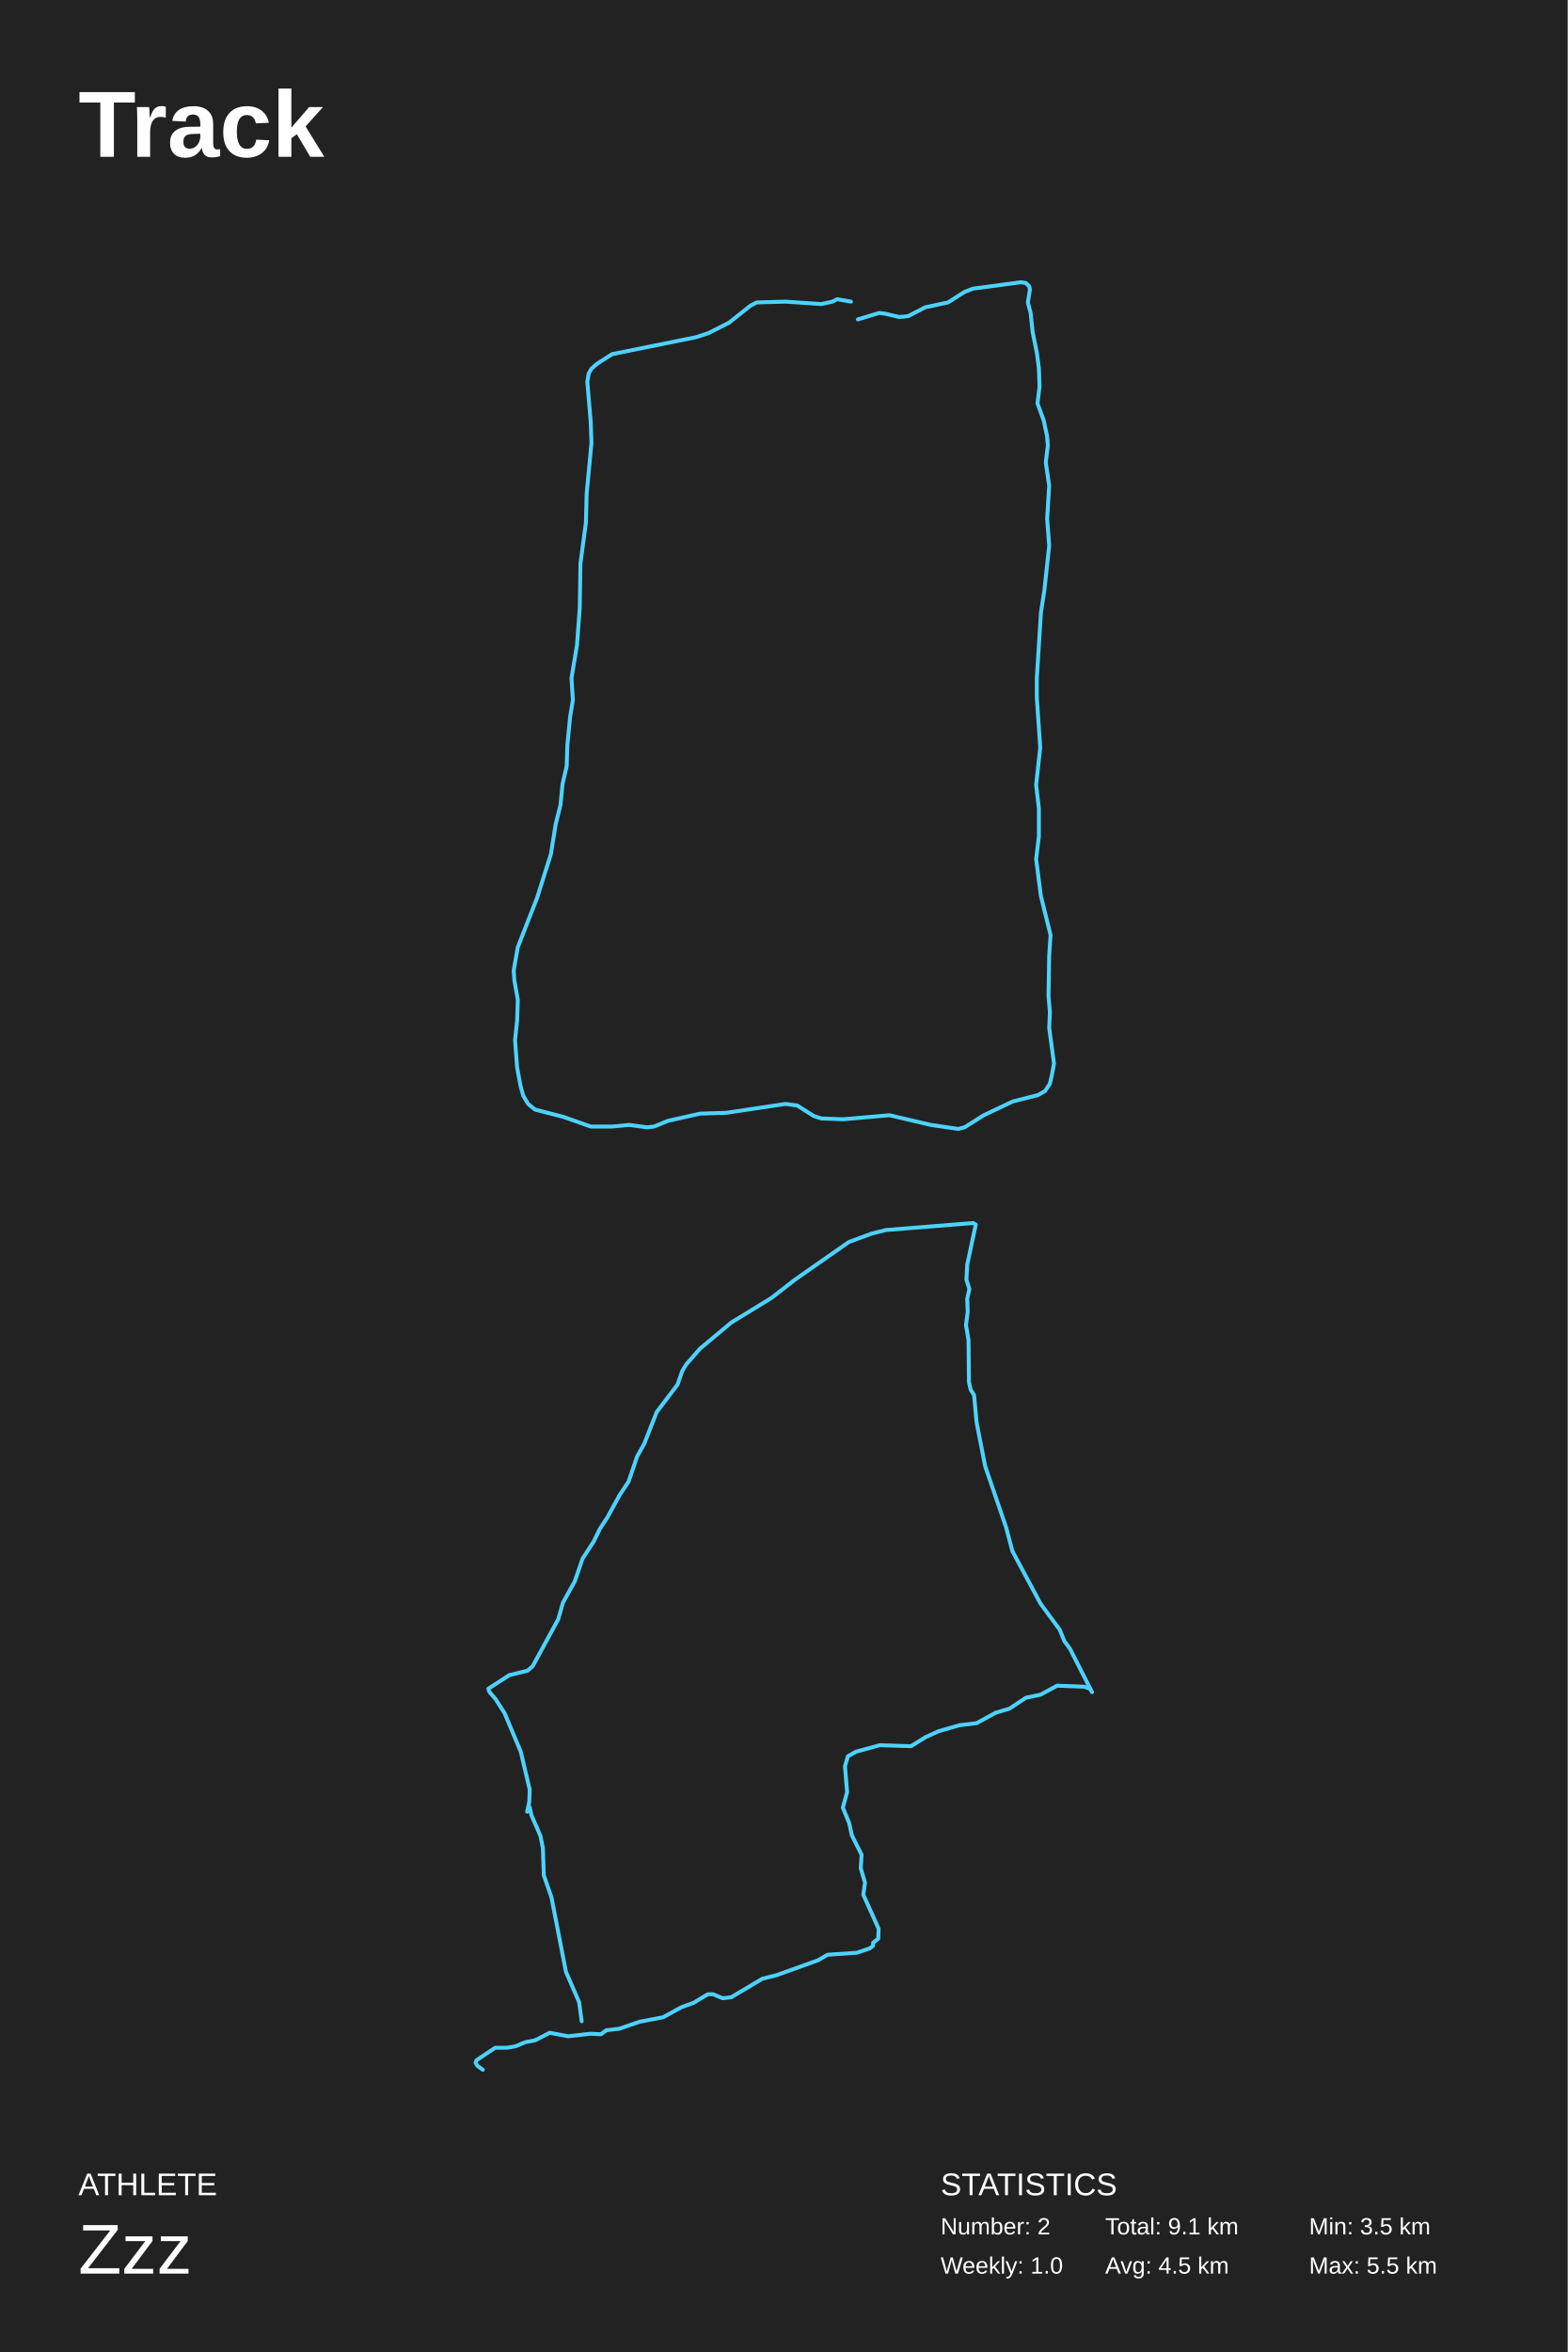
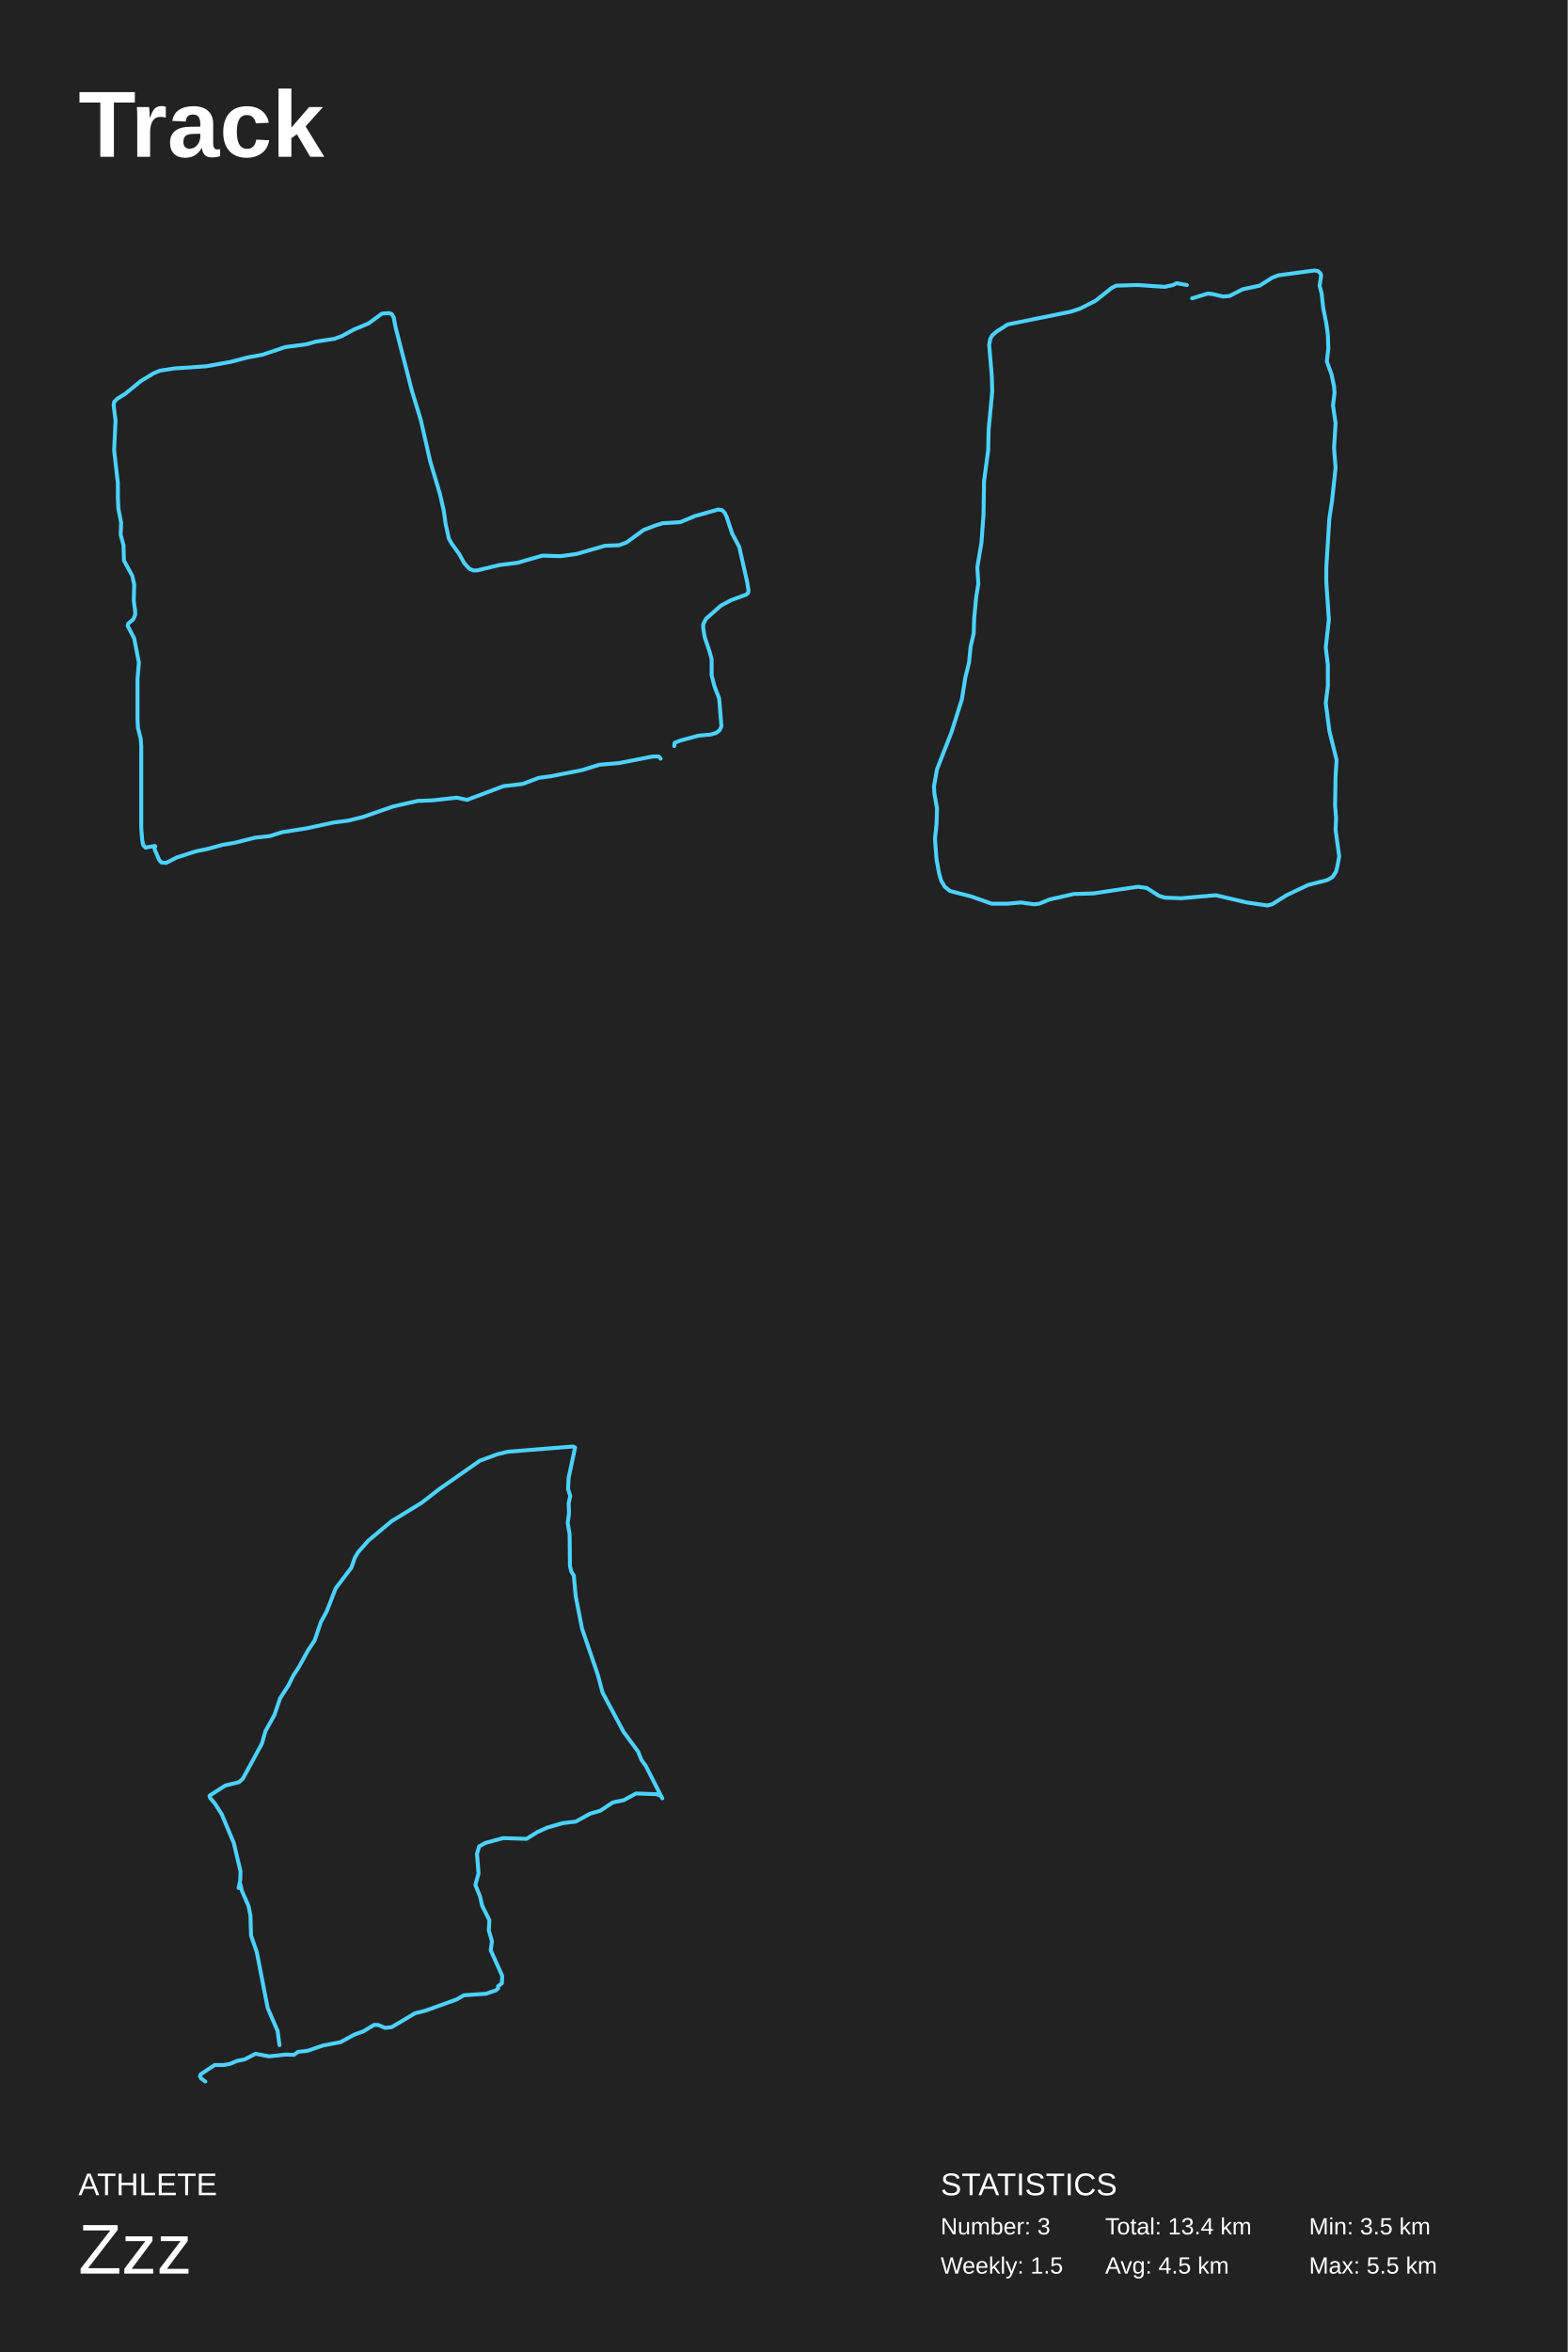
<svg xmlns="http://www.w3.org/2000/svg" baseProfile="full" height="300mm" version="1.1" viewBox="0,0,200,300" width="200mm">
  <defs />
  <rect fill="#222222" height="300" width="200" x="0" y="0" />
  <text fill="#FFFFFF" style="font-size:12px; font-family:Arial; font-weight:bold;" x="10" y="20">Track</text>
  <text fill="#FFFFFF" style="font-size:4px; font-family:Arial" x="10" y="280">ATHLETE</text>
  <text fill="#FFFFFF" style="font-size:9px; font-family:Arial" x="10" y="290">Zzz</text>
  <text fill="#FFFFFF" style="font-size:4px; font-family:Arial" x="120" y="280">STATISTICS</text>
-   <text fill="#FFFFFF" style="font-size:3px; font-family:Arial" x="120" y="285">Number: 2</text>
-   <text fill="#FFFFFF" style="font-size:3px; font-family:Arial" x="120" y="290">Weekly: 1.0</text>
-   <text fill="#FFFFFF" style="font-size:3px; font-family:Arial" x="141" y="285">Total: 9.1 km</text>
+   <text fill="#FFFFFF" style="font-size:3px; font-family:Arial" x="120" y="285">Number: 3</text>
+   <text fill="#FFFFFF" style="font-size:3px; font-family:Arial" x="120" y="290">Weekly: 1.5</text>
+   <text fill="#FFFFFF" style="font-size:3px; font-family:Arial" x="141" y="285">Total: 13.4 km</text>
  <text fill="#FFFFFF" style="font-size:3px; font-family:Arial" x="141" y="290">Avg: 4.5 km</text>
  <text fill="#FFFFFF" style="font-size:3px; font-family:Arial" x="167" y="285">Min: 3.5 km</text>
  <text fill="#FFFFFF" style="font-size:3px; font-family:Arial" x="167" y="290">Max: 5.5 km</text>
-   <polyline fill="none" points="109.44,40.741 112.162,39.916 112.953,40.019 114.709,40.432 115.851,40.328 118.046,39.195 120.944,38.576 123.051,37.237 124.105,36.824 130.252,36.0 130.867,36.103 131.306,36.515 131.394,36.928 131.13,38.576 131.482,39.916 131.745,42.39 132.272,44.966 132.535,46.924 132.623,49.295 132.36,51.459 133.15,53.623 133.589,55.684 133.677,56.818 133.414,58.982 133.853,61.971 133.589,66.196 133.853,69.597 133.238,75.265 132.799,78.15 132.272,86.498 132.272,88.971 132.711,95.36 132.184,100.101 132.535,103.089 132.535,106.696 132.184,109.581 132.799,114.322 134.028,119.268 133.853,121.845 133.765,127.1 133.941,129.058 133.853,131.119 134.467,135.653 134.204,137.096 133.941,138.229 133.326,139.157 132.448,139.672 129.199,140.496 125.51,142.248 123.051,143.794 122.261,144.0 118.749,143.485 113.48,142.248 107.596,142.763 104.786,142.66 103.82,142.351 101.712,141.012 100.22,140.806 92.667,141.939 89.33,142.042 85.203,142.97 83.447,143.691 82.569,143.794 80.286,143.485 78.09,143.691 75.368,143.691 71.855,142.454 68.255,141.527 67.377,140.806 66.762,139.775 66.411,138.538 65.972,136.168 65.708,132.665 65.972,130.192 66.059,127.512 65.62,125.039 65.533,123.802 66.059,120.814 68.518,114.528 70.275,108.963 70.889,105.15 71.504,102.677 71.767,99.998 72.294,97.73 72.382,95.051 72.733,91.444 73.085,89.28 72.909,86.498 73.612,82.272 73.963,77.532 74.051,71.864 74.753,66.608 74.841,63.001 75.456,56.509 75.368,53.932 74.929,48.676 75.104,47.646 75.456,47.027 76.158,46.409 78.09,45.172 88.804,43.008 90.384,42.493 93.019,41.153 95.741,38.989 96.531,38.576 100.22,38.473 104.786,38.783 106.191,38.473 106.806,38.164 108.562,38.473" stroke="#4dd2ff" stroke-linecap="round" stroke-linejoin="round" stroke-width="0.5" />
-   <polyline fill="none" points="61.601,264.0 60.894,263.49 60.677,263.107 60.785,262.788 63.177,261.193 64.699,261.193 65.786,261.002 66.981,260.492 68.286,260.237 70.134,259.28 72.471,259.726 75.297,259.407 76.656,259.471 77.363,258.961 78.993,258.77 81.602,257.876 84.591,257.302 86.928,256.027 88.505,255.453 90.298,254.368 90.95,254.368 92.201,254.878 93.288,254.751 97.255,252.391 99.049,251.944 104.375,250.031 105.571,249.329 109.321,249.074 111.006,248.5 111.387,248.181 111.387,247.798 112.039,247.288 112.093,246.012 110.137,241.674 110.354,240.143 109.81,238.294 109.919,236.571 108.669,234.083 108.343,232.553 107.528,230.575 108.071,228.598 107.799,225.28 108.18,224.005 109.213,223.431 112.256,222.601 116.224,222.729 118.072,221.581 119.757,220.815 122.42,220.05 124.594,219.794 127.04,218.455 128.779,217.945 130.899,216.541 132.747,216.158 134.867,215.01 138.291,215.138 139.052,215.393 139.323,215.839 136.497,210.29 135.791,209.333 135.193,207.865 132.747,204.548 129.16,197.85 128.344,194.788 125.681,187.005 124.594,181.455 124.268,177.946 123.833,177.244 123.616,176.287 123.561,170.929 123.235,169.015 123.453,167.356 123.398,165.633 123.67,164.421 123.29,163.209 123.398,161.295 124.485,156.191 124.159,156.0 113.017,156.893 111.224,157.34 108.289,158.424 101.44,163.209 98.397,165.57 93.288,168.696 89.32,172.013 87.581,173.991 87.037,174.884 86.439,176.606 83.776,180.115 82.2,184.134 81.276,185.793 80.189,188.983 79.047,190.705 77.471,193.576 76.547,194.979 75.732,196.638 74.319,198.807 73.341,201.678 71.819,204.421 71.221,206.526 67.96,212.522 67.308,213.096 64.97,213.67 62.307,215.393 62.416,215.776 63.231,216.732 64.373,218.519 66.438,223.431 67.579,228.279 67.525,229.81 67.253,231.085 67.579,230.511 67.797,231.532 68.938,234.147 69.264,235.742 69.373,239.187 70.351,241.993 72.199,251.498 73.884,255.389 74.21,257.813" stroke="#4dd2ff" stroke-linecap="round" stroke-linejoin="round" stroke-width="0.5" />
+   <polyline fill="none" points="86.016,95.161 86.076,94.741 86.792,94.461 89.118,93.831 90.669,93.691 91.384,93.481 91.802,93.131 92.041,92.641 91.742,89.071 91.146,87.531 90.788,86.131 90.788,84.101 90.549,83.191 89.893,81.231 89.714,80.111 89.714,79.621 90.072,78.921 91.981,77.241 93.293,76.541 95.202,75.841 95.44,75.631 95.5,75.351 95.321,74.231 94.307,69.751 93.412,68.071 92.697,65.901 92.458,65.41 92.1,65.06 91.623,64.99 88.641,65.83 86.792,66.601 84.525,66.741 83.63,67.021 82.139,67.581 79.932,69.191 78.978,69.541 77.189,69.611 73.55,70.661 71.522,70.941 69.196,70.871 66.035,71.781 63.768,72.061 60.845,72.761 60.368,72.761 59.891,72.551 59.235,71.851 58.579,70.661 57.624,69.331 57.267,68.701 56.849,66.811 56.61,65.13 56.133,63.03 54.881,58.83 53.688,53.58 52.554,49.869 50.467,41.749 50.228,40.489 49.99,40.069 49.632,39.929 48.737,39.999 47.007,41.259 45.158,42.029 43.608,42.869 42.653,43.219 40.327,43.569 39.074,43.919 36.39,44.269 33.468,45.249 31.559,45.599 29.412,46.159 26.31,46.719 22.194,46.999 20.405,47.279 19.57,47.629 17.959,48.609 15.991,50.219 14.977,50.849 14.56,51.27 14.5,51.69 14.739,53.65 14.56,57.43 15.037,61.63 15.037,63.45 15.096,64.85 15.454,66.671 15.395,68.211 15.753,69.541 15.812,71.501 16.886,73.461 17.124,74.581 17.065,76.611 17.244,77.941 17.244,78.431 17.005,78.991 16.349,79.551 16.289,79.831 17.124,81.441 17.721,84.521 17.542,86.621 17.542,91.731 17.602,92.851 17.959,94.251 18.019,95.231 18.019,105.591 18.138,107.131 18.258,107.761 18.556,108.111 19.749,107.901 19.809,107.971 19.689,108.181 19.749,108.391 20.286,109.651 20.584,110.001 21.18,110.071 22.552,109.371 24.938,108.601 26.608,108.251 28.398,107.761 30.008,107.481 32.513,106.851 34.422,106.641 35.973,106.151 39.074,105.661 42.653,104.891 44.383,104.681 46.351,104.191 50.169,102.861 53.27,102.161 55.119,102.091 58.281,101.741 59.593,102.021 64.245,100.271 66.691,99.991 68.719,99.221 70.27,99.011 74.206,98.241 76.473,97.541 78.978,97.331 83.272,96.491 84.048,96.491 84.286,96.771" stroke="#4dd2ff" stroke-linecap="round" stroke-linejoin="round" stroke-width="0.5" />
+   <polyline fill="none" points="152.08,38.056 154.122,37.437 154.715,37.514 156.032,37.824 156.888,37.746 158.535,36.896 160.708,36.432 162.289,35.428 163.079,35.118 167.689,34.5 168.15,34.577 168.48,34.886 168.545,35.196 168.348,36.432 168.611,37.437 168.809,39.292 169.204,41.225 169.402,42.693 169.467,44.471 169.27,46.094 169.863,47.717 170.192,49.263 170.258,50.113 170.06,51.736 170.39,53.978 170.192,57.147 170.39,59.698 169.929,63.949 169.599,66.113 169.204,72.373 169.204,74.228 169.533,79.02 169.138,82.576 169.402,84.817 169.402,87.522 169.138,89.686 169.599,93.241 170.521,96.951 170.39,98.883 170.324,102.825 170.455,104.293 170.39,105.839 170.851,109.24 170.653,110.322 170.455,111.172 169.994,111.868 169.336,112.254 166.899,112.872 164.133,114.186 162.289,115.345 161.696,115.5 159.061,115.114 155.11,114.186 150.697,114.573 148.589,114.495 147.865,114.263 146.284,113.259 145.165,113.104 139.501,113.954 136.998,114.032 133.902,114.727 132.585,115.268 131.927,115.345 130.214,115.114 128.568,115.268 126.526,115.268 123.891,114.341 121.191,113.645 120.533,113.104 120.071,112.331 119.808,111.404 119.479,109.626 119.281,106.999 119.479,105.144 119.545,103.134 119.215,101.279 119.149,100.352 119.545,98.11 121.389,93.396 122.706,89.222 123.167,86.363 123.628,84.508 123.826,82.498 124.221,80.798 124.287,78.788 124.55,76.083 124.814,74.46 124.682,72.373 125.209,69.204 125.472,65.649 125.538,61.398 126.065,57.456 126.131,54.751 126.592,49.881 126.526,47.949 126.197,44.007 126.328,43.234 126.592,42.77 127.119,42.307 128.568,41.379 136.603,39.756 137.788,39.37 139.764,38.365 141.806,36.742 142.398,36.432 145.165,36.355 148.589,36.587 149.643,36.355 150.104,36.123 151.421,36.355" stroke="#4dd2ff" stroke-linecap="round" stroke-linejoin="round" stroke-width="0.5" />
+   <polyline fill="none" points="26.2,265.5 25.671,265.117 25.507,264.83 25.589,264.591 27.383,263.395 28.524,263.395 29.339,263.252 30.236,262.869 31.214,262.677 32.6,261.96 34.353,262.295 36.473,262.056 37.492,262.103 38.022,261.721 39.245,261.577 41.201,260.907 43.443,260.477 45.196,259.52 46.378,259.089 47.724,258.276 48.213,258.276 49.15,258.659 49.966,258.563 52.941,256.793 54.287,256.458 58.281,255.023 59.178,254.497 61.991,254.305 63.255,253.875 63.54,253.636 63.54,253.349 64.029,252.966 64.07,252.009 62.602,248.756 62.765,247.608 62.358,246.22 62.439,244.928 61.502,243.063 61.257,241.914 60.646,240.431 61.053,238.948 60.85,236.46 61.135,235.503 61.909,235.073 64.192,234.451 67.168,234.547 68.554,233.685 69.818,233.111 71.815,232.537 73.446,232.346 75.28,231.341 76.584,230.958 78.174,229.906 79.56,229.619 81.15,228.758 83.718,228.853 84.289,229.045 84.493,229.38 82.373,225.217 81.843,224.499 81.395,223.399 79.56,220.911 76.87,215.887 76.258,213.591 74.261,207.754 73.446,203.591 73.201,200.96 72.875,200.433 72.712,199.716 72.671,195.696 72.426,194.261 72.59,193.017 72.549,191.725 72.753,190.816 72.467,189.907 72.549,188.471 73.364,184.644 73.119,184.5 64.763,185.17 63.418,185.505 61.216,186.318 56.08,189.907 53.797,191.677 49.966,194.022 46.99,196.51 45.685,197.993 45.278,198.663 44.829,199.955 42.832,202.586 41.65,205.601 40.957,206.845 40.142,209.237 39.286,210.529 38.103,212.682 37.41,213.734 36.799,214.978 35.739,216.605 35.005,218.758 33.864,220.815 33.416,222.394 30.97,226.892 30.481,227.322 28.728,227.753 26.73,229.045 26.812,229.332 27.423,230.049 28.279,231.389 29.828,235.073 30.684,238.709 30.644,239.857 30.44,240.814 30.684,240.383 30.848,241.149 31.704,243.11 31.948,244.307 32.03,246.89 32.763,248.995 34.149,256.123 35.413,259.042 35.658,260.86" stroke="#4dd2ff" stroke-linecap="round" stroke-linejoin="round" stroke-width="0.5" />
</svg>
